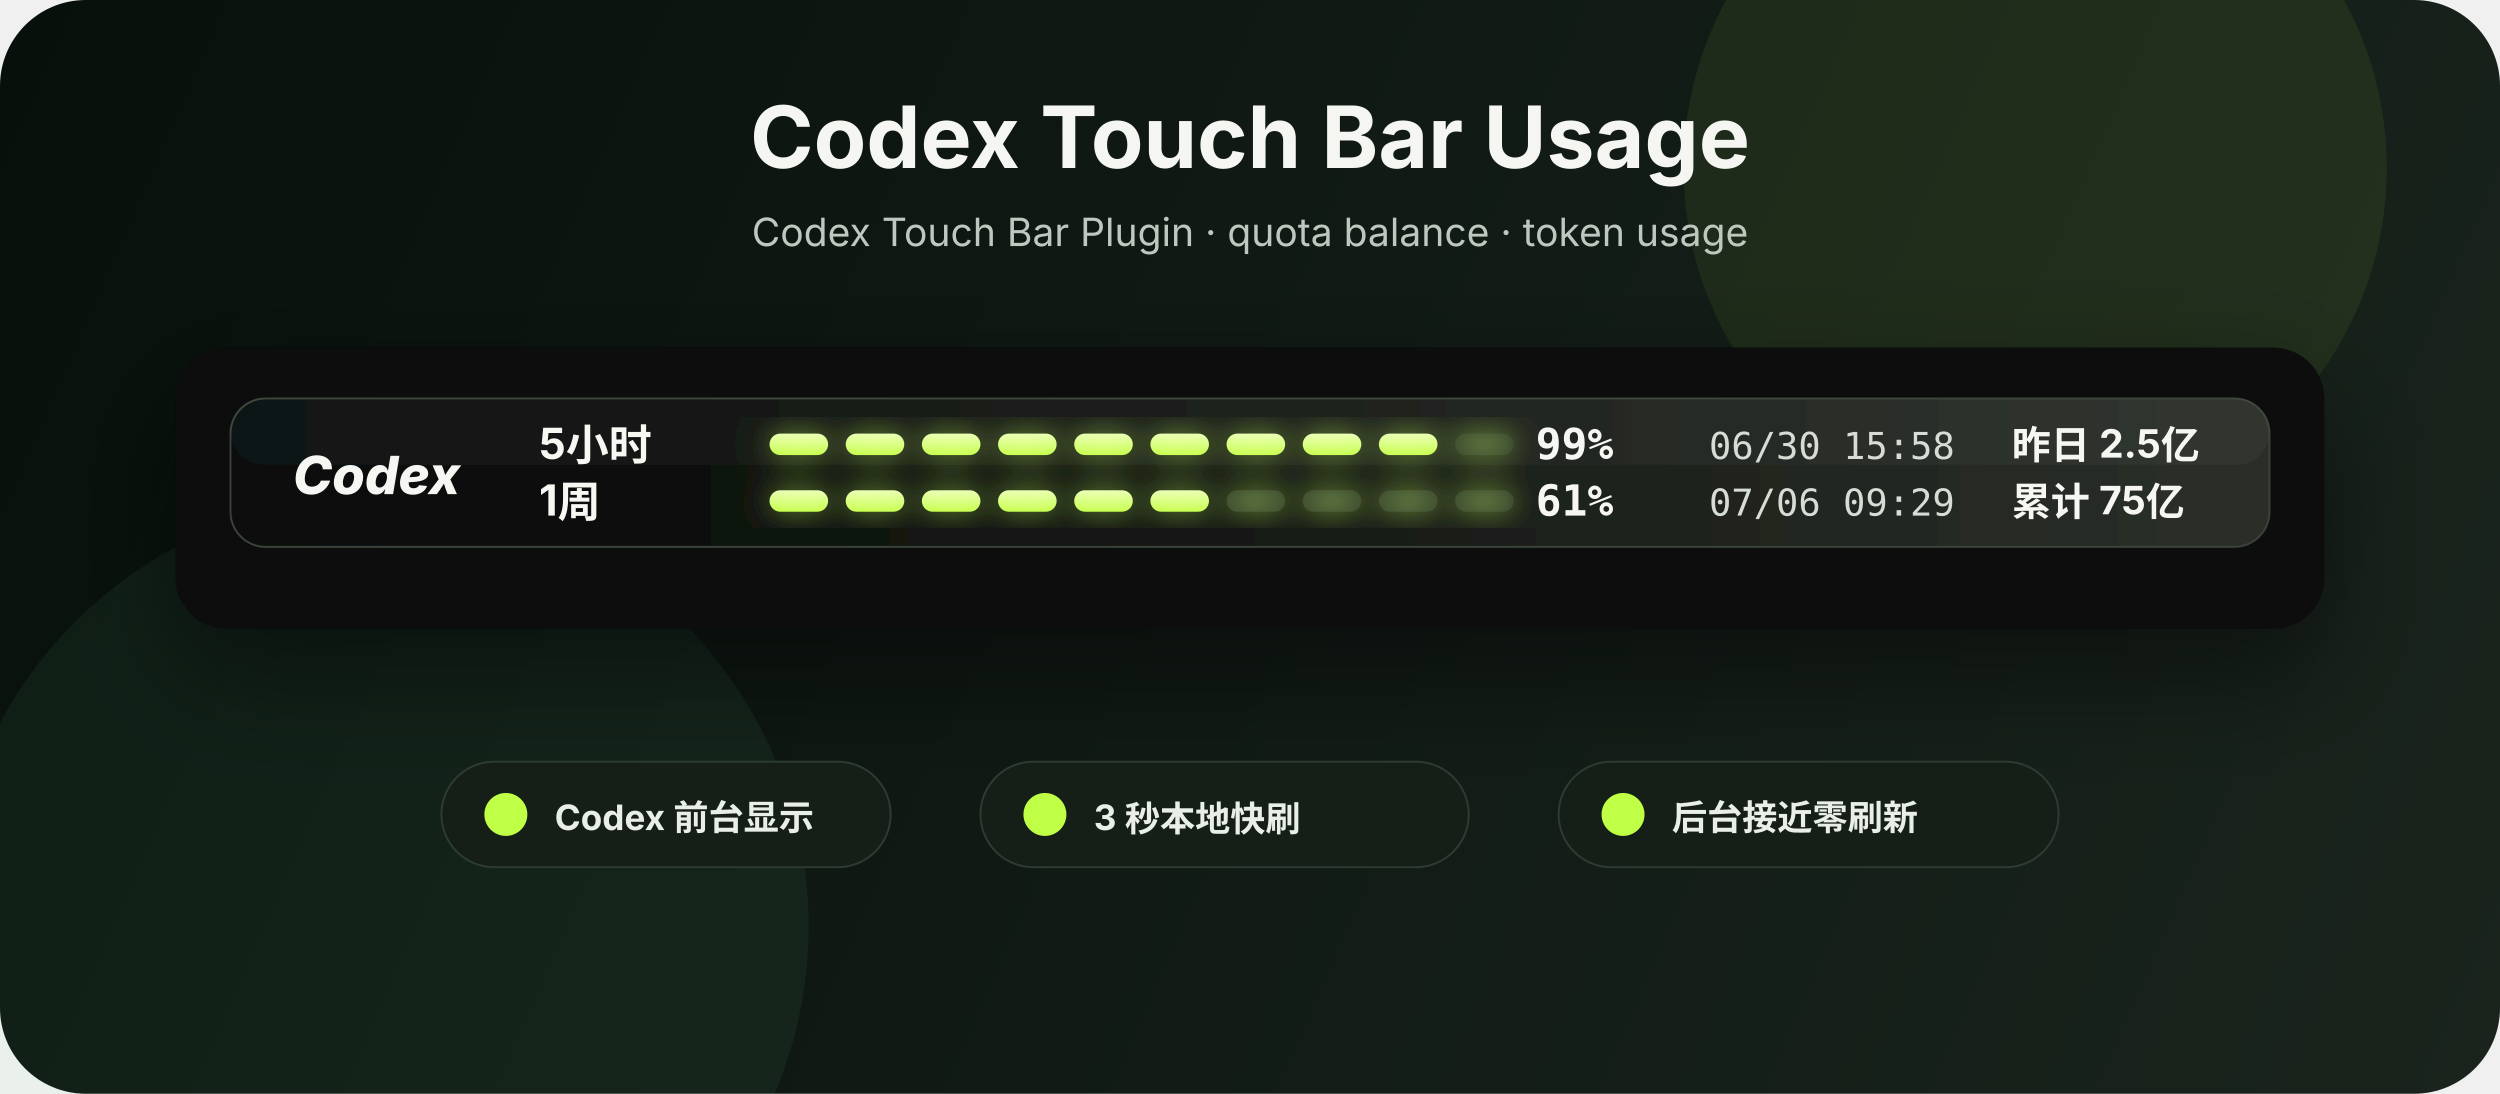
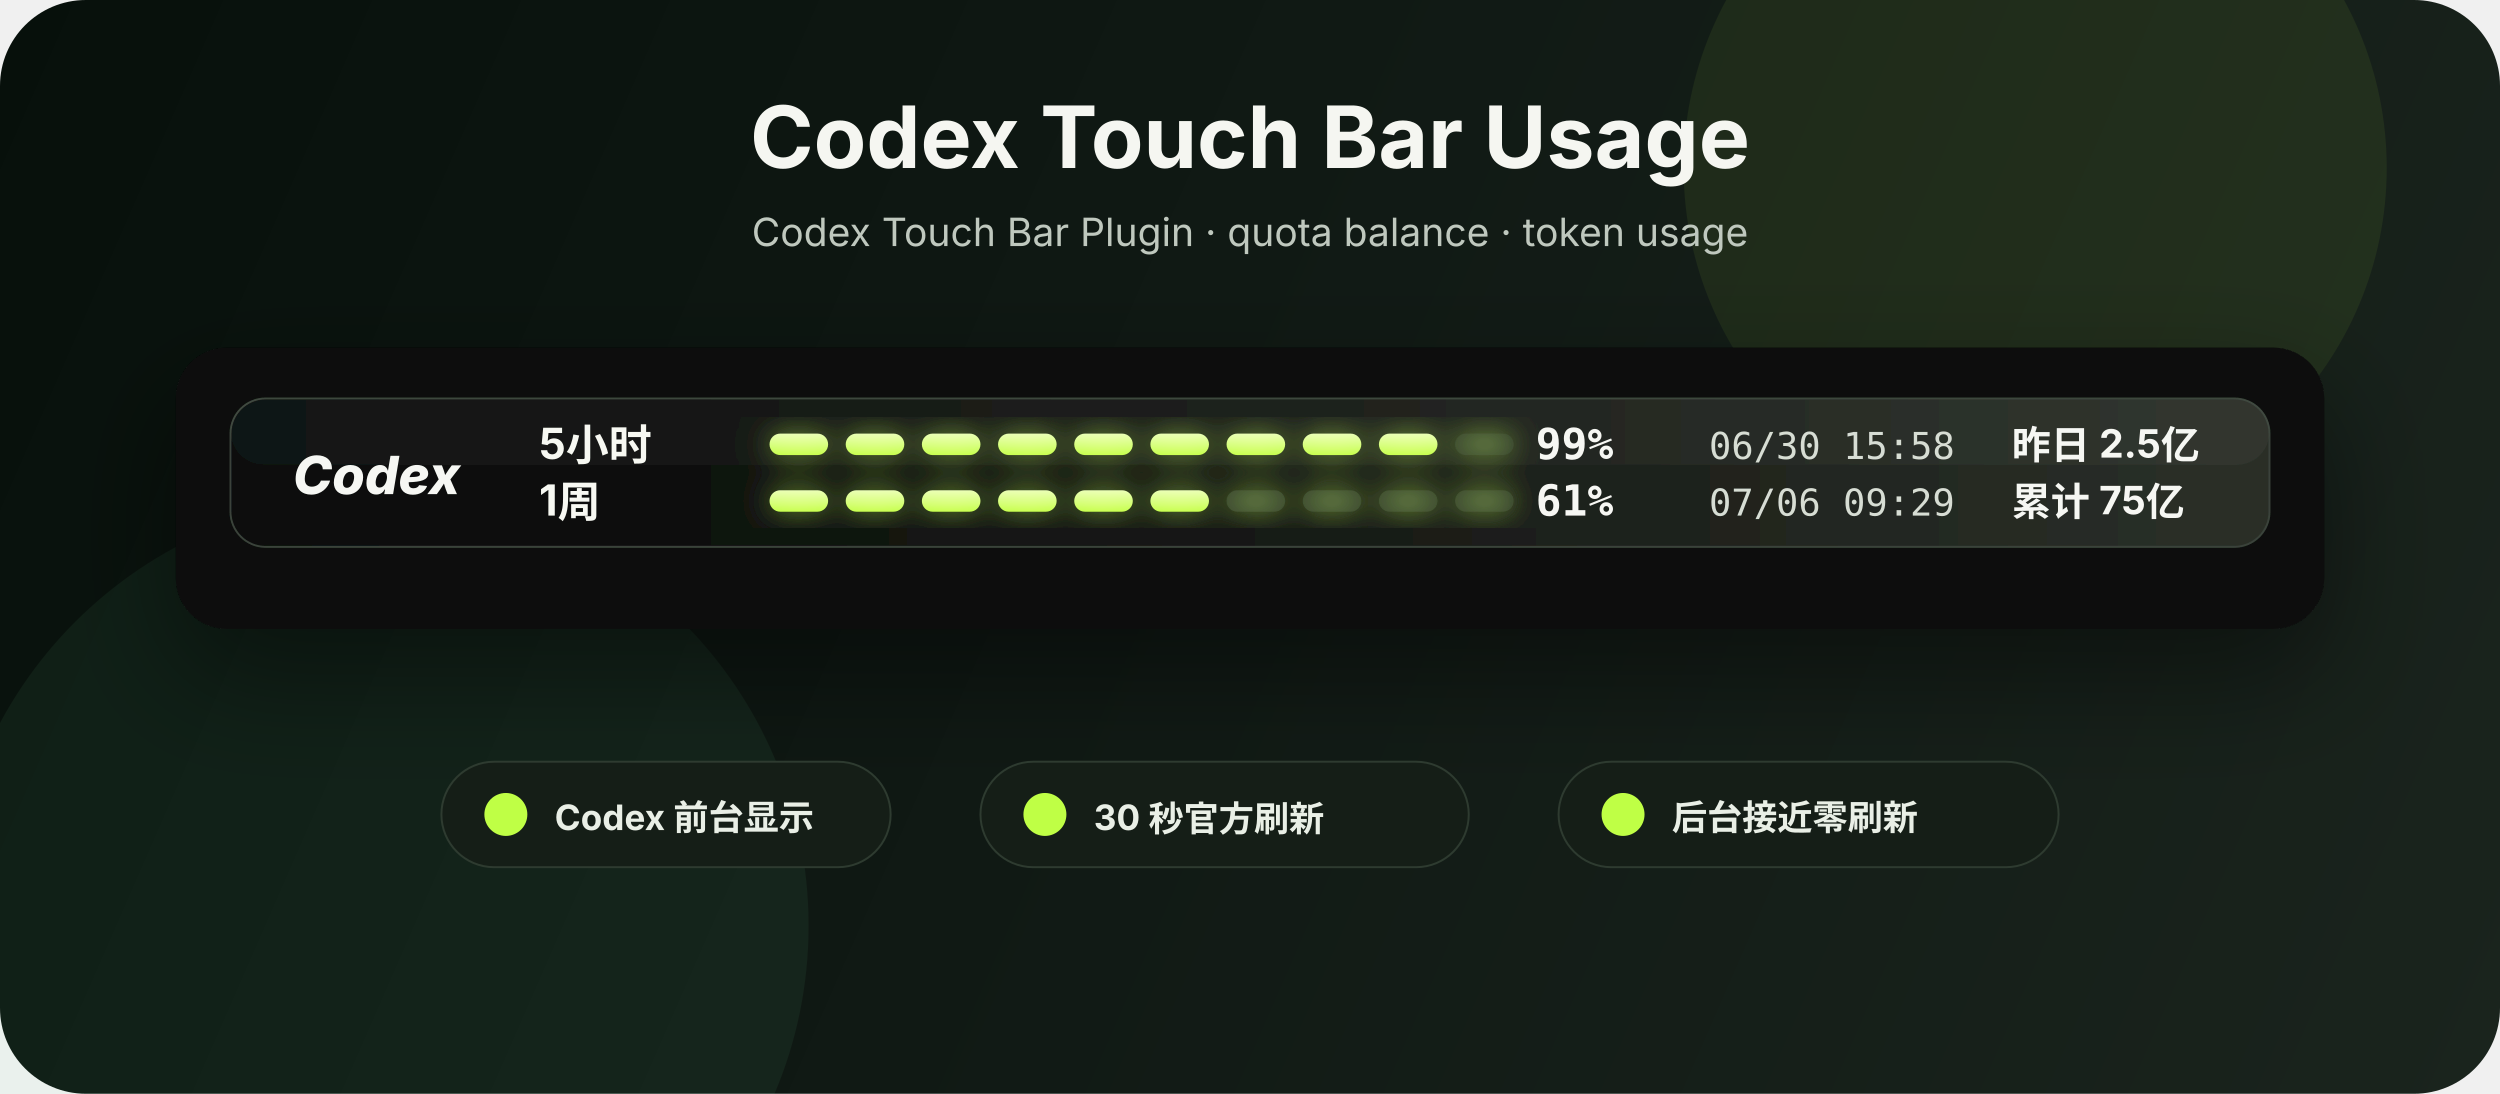
<svg xmlns="http://www.w3.org/2000/svg" width="1280" height="560" viewBox="0 0 1280 560" fill="none">
  <defs>
    <linearGradient id="bg" x1="0" y1="0" x2="1280" y2="560" gradientUnits="userSpaceOnUse">
      <stop stop-color="#07100B" />
      <stop offset="0.45" stop-color="#101914" />
      <stop offset="1" stop-color="#1A241D" />
    </linearGradient>
    <linearGradient id="touchbar" x1="138" y1="212" x2="1142" y2="212" gradientUnits="userSpaceOnUse">
      <stop stop-color="#090B0A" />
      <stop offset="0.52" stop-color="#171A16" />
      <stop offset="1" stop-color="#2A2F28" />
    </linearGradient>
    <linearGradient id="green" x1="0" y1="0" x2="0" y2="11" gradientUnits="userSpaceOnUse">
      <stop stop-color="#E8FFB2" />
      <stop offset="1" stop-color="#BFFF45" />
    </linearGradient>
    <filter id="shadow" x="0" y="0" width="1280" height="560" filterUnits="userSpaceOnUse" color-interpolation-filters="sRGB">
      <feDropShadow dx="0" dy="24" stdDeviation="30" flood-color="#000000" flood-opacity="0.45" />
    </filter>
    <filter id="softGlow" x="-20%" y="-20%" width="140%" height="140%" color-interpolation-filters="sRGB">
      <feGaussianBlur stdDeviation="8" result="blur" />
      <feColorMatrix in="blur" type="matrix" values="0 0 0 0 0.75 0 0 0 0 1 0 0 0 0 0.32 0 0 0 0.55 0" />
      <feBlend in2="SourceGraphic" mode="screen" />
    </filter>
  </defs>
  <rect width="1280" height="560" rx="44" fill="url(#bg)" />
  <circle cx="1042" cy="86" r="180" fill="#BFFF45" opacity="0.07" />
  <circle cx="194" cy="474" r="220" fill="#84FFB0" opacity="0.055" />
  <text x="640" y="86" text-anchor="middle" fill="#F5F6F1" font-family="-apple-system,BlinkMacSystemFont,Segoe UI,sans-serif" font-size="44" font-weight="750">Codex Touch Bar Usage</text>
  <text x="640" y="126" text-anchor="middle" fill="#BFC8BE" font-family="-apple-system,BlinkMacSystemFont,Segoe UI,sans-serif" font-size="20">Codex Touch Bar Plugin · quota balance · token usage</text>
  <g filter="url(#shadow)">
    <rect x="90" y="178" width="1100" height="144" rx="26" fill="#0A0D0B" />
    <rect x="118" y="204" width="1044" height="76" rx="18" fill="url(#touchbar)" stroke="#3A433A" />
    <rect x="118" y="204" width="1044" height="34" rx="17" fill="white" opacity="0.035" />
    <text x="150" y="253" fill="#F6F7F3" font-family="-apple-system,BlinkMacSystemFont,Segoe UI,sans-serif" font-size="27" font-style="italic" font-weight="800">Codex</text>
    <text x="276" y="235" fill="#F7F8F2" font-family="-apple-system,BlinkMacSystemFont,Segoe UI,sans-serif" font-size="22" font-weight="750">5小时</text>
    <text x="276" y="264" fill="#F7F8F2" font-family="-apple-system,BlinkMacSystemFont,Segoe UI,sans-serif" font-size="22" font-weight="750">1周</text>
    <g transform="translate(394 222)" filter="url(#softGlow)">
      <g>
        <rect x="0" y="0" width="30" height="11" rx="5.5" fill="url(#green)" />
        <rect x="39" y="0" width="30" height="11" rx="5.5" fill="url(#green)" />
        <rect x="78" y="0" width="30" height="11" rx="5.5" fill="url(#green)" />
        <rect x="117" y="0" width="30" height="11" rx="5.5" fill="url(#green)" />
        <rect x="156" y="0" width="30" height="11" rx="5.5" fill="url(#green)" />
        <rect x="195" y="0" width="30" height="11" rx="5.5" fill="url(#green)" />
        <rect x="234" y="0" width="30" height="11" rx="5.5" fill="url(#green)" />
        <rect x="273" y="0" width="30" height="11" rx="5.5" fill="url(#green)" />
        <rect x="312" y="0" width="30" height="11" rx="5.5" fill="url(#green)" />
        <rect x="351" y="0" width="30" height="11" rx="5.5" fill="#2A3328" />
      </g>
      <g transform="translate(0 29)">
        <rect x="0" y="0" width="30" height="11" rx="5.5" fill="url(#green)" />
        <rect x="39" y="0" width="30" height="11" rx="5.5" fill="url(#green)" />
        <rect x="78" y="0" width="30" height="11" rx="5.5" fill="url(#green)" />
        <rect x="117" y="0" width="30" height="11" rx="5.5" fill="url(#green)" />
        <rect x="156" y="0" width="30" height="11" rx="5.5" fill="url(#green)" />
        <rect x="195" y="0" width="30" height="11" rx="5.5" fill="url(#green)" />
        <rect x="234" y="0" width="30" height="11" rx="5.5" fill="#2A3328" />
        <rect x="273" y="0" width="30" height="11" rx="5.5" fill="#2A3328" />
        <rect x="312" y="0" width="30" height="11" rx="5.5" fill="#2A3328" />
        <rect x="351" y="0" width="30" height="11" rx="5.5" fill="#2A3328" />
      </g>
    </g>
    <text x="826" y="235" text-anchor="end" fill="#F6F7F3" font-family="SFMono-Regular,Menlo,monospace" font-size="22" font-weight="700">99%</text>
    <text x="826" y="264" text-anchor="end" fill="#F6F7F3" font-family="SFMono-Regular,Menlo,monospace" font-size="22" font-weight="700">61%</text>
    <text x="875" y="235" fill="#D7DDD4" font-family="SFMono-Regular,Menlo,monospace" font-size="19">06/30 15:58</text>
    <text x="875" y="264" fill="#D7DDD4" font-family="SFMono-Regular,Menlo,monospace" font-size="19">07/06 09:29</text>
    <text x="1030" y="235" fill="#F6F7F3" font-family="-apple-system,BlinkMacSystemFont,Segoe UI,sans-serif" font-size="20" font-weight="750">昨日 2.5亿</text>
    <text x="1030" y="264" fill="#F6F7F3" font-family="-apple-system,BlinkMacSystemFont,Segoe UI,sans-serif" font-size="20" font-weight="750">累计 75亿</text>
  </g>
  <g transform="translate(226 390)">
    <rect x="0" y="0" width="230" height="54" rx="27" fill="#151E17" stroke="#2E3B30" />
    <circle cx="33" cy="27" r="11" fill="#BFFF45" />
    <text x="58" y="35" fill="#E9EFE6" font-family="-apple-system,BlinkMacSystemFont,Segoe UI,sans-serif" font-size="18" font-weight="650">Codex 前台显示</text>
  </g>
  <g transform="translate(502 390)">
    <rect x="0" y="0" width="250" height="54" rx="27" fill="#151E17" stroke="#2E3B30" />
    <circle cx="33" cy="27" r="11" fill="#BFFF45" />
-     <text x="58" y="35" fill="#E9EFE6" font-family="-apple-system,BlinkMacSystemFont,Segoe UI,sans-serif" font-size="18" font-weight="650">3 秒本地快刷</text>
+     <text x="58" y="35" fill="#E9EFE6" font-family="-apple-system,BlinkMacSystemFont,Segoe UI,sans-serif" font-size="18" font-weight="650">30 秒官方刷新</text>
  </g>
  <g transform="translate(798 390)">
    <rect x="0" y="0" width="256" height="54" rx="27" fill="#151E17" stroke="#2E3B30" />
    <circle cx="33" cy="27" r="11" fill="#BFFF45" />
    <text x="58" y="35" fill="#E9EFE6" font-family="-apple-system,BlinkMacSystemFont,Segoe UI,sans-serif" font-size="18" font-weight="650">后台接近零刷新</text>
  </g>
</svg>
